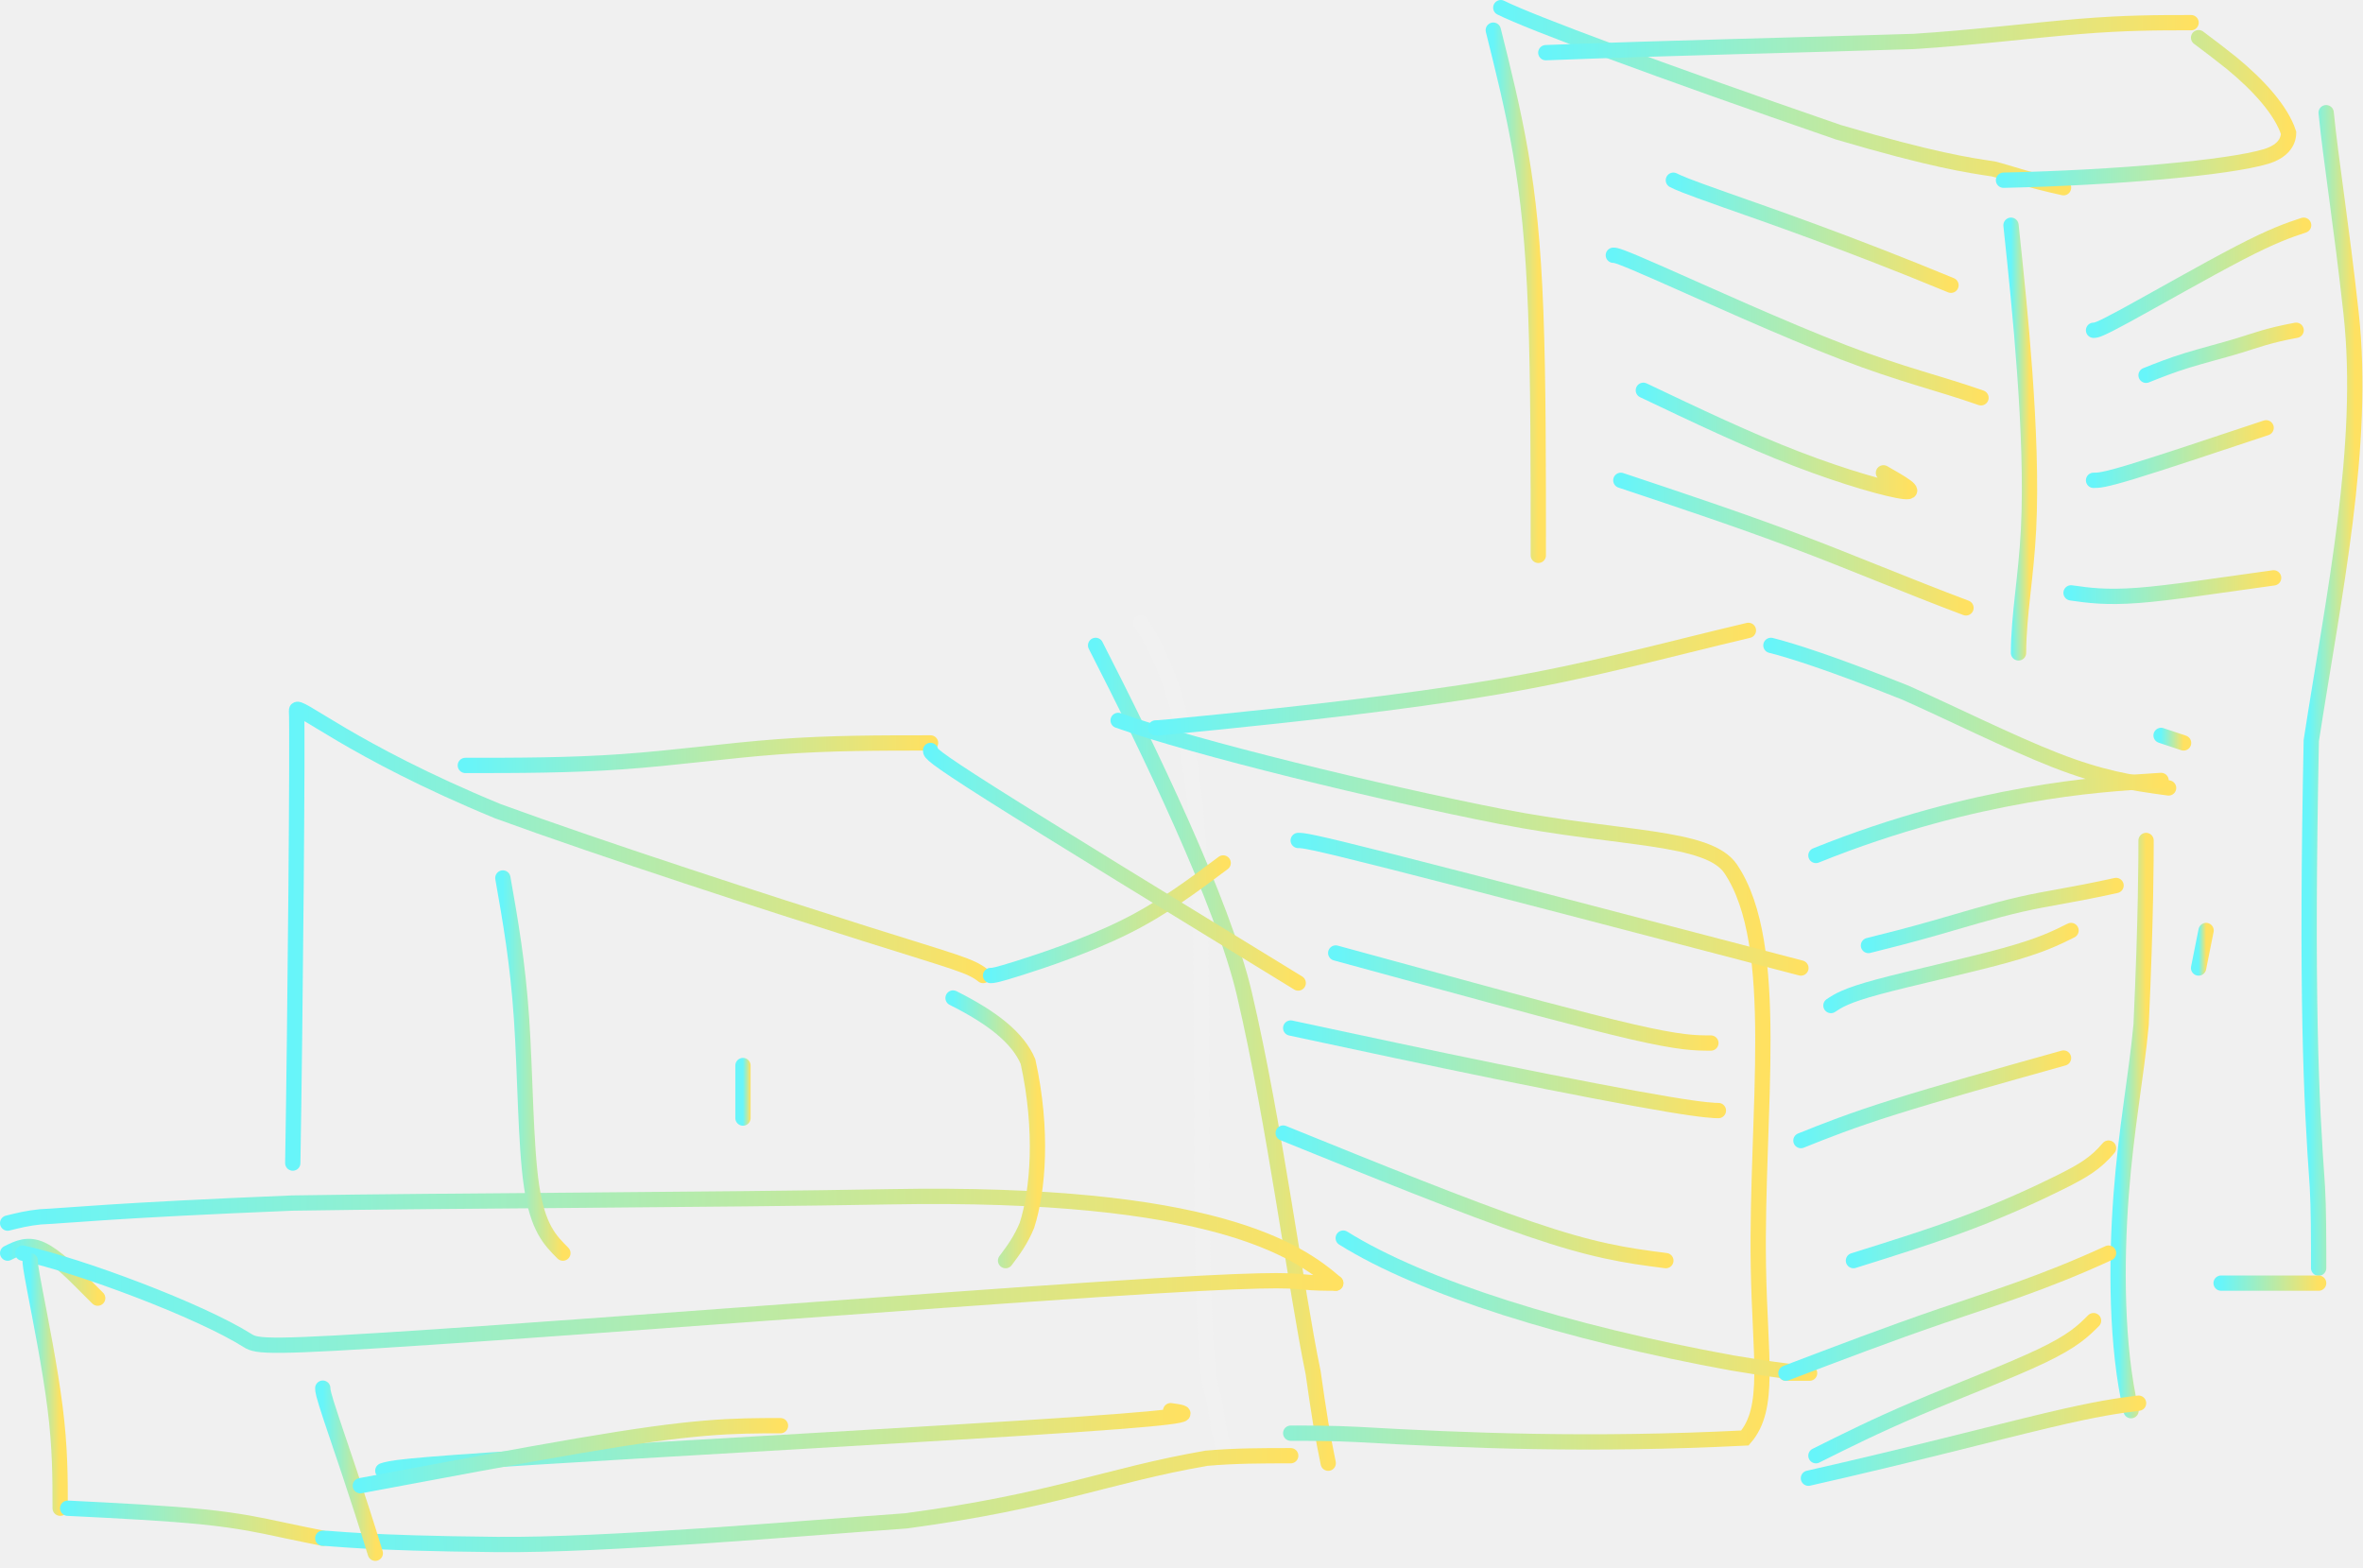
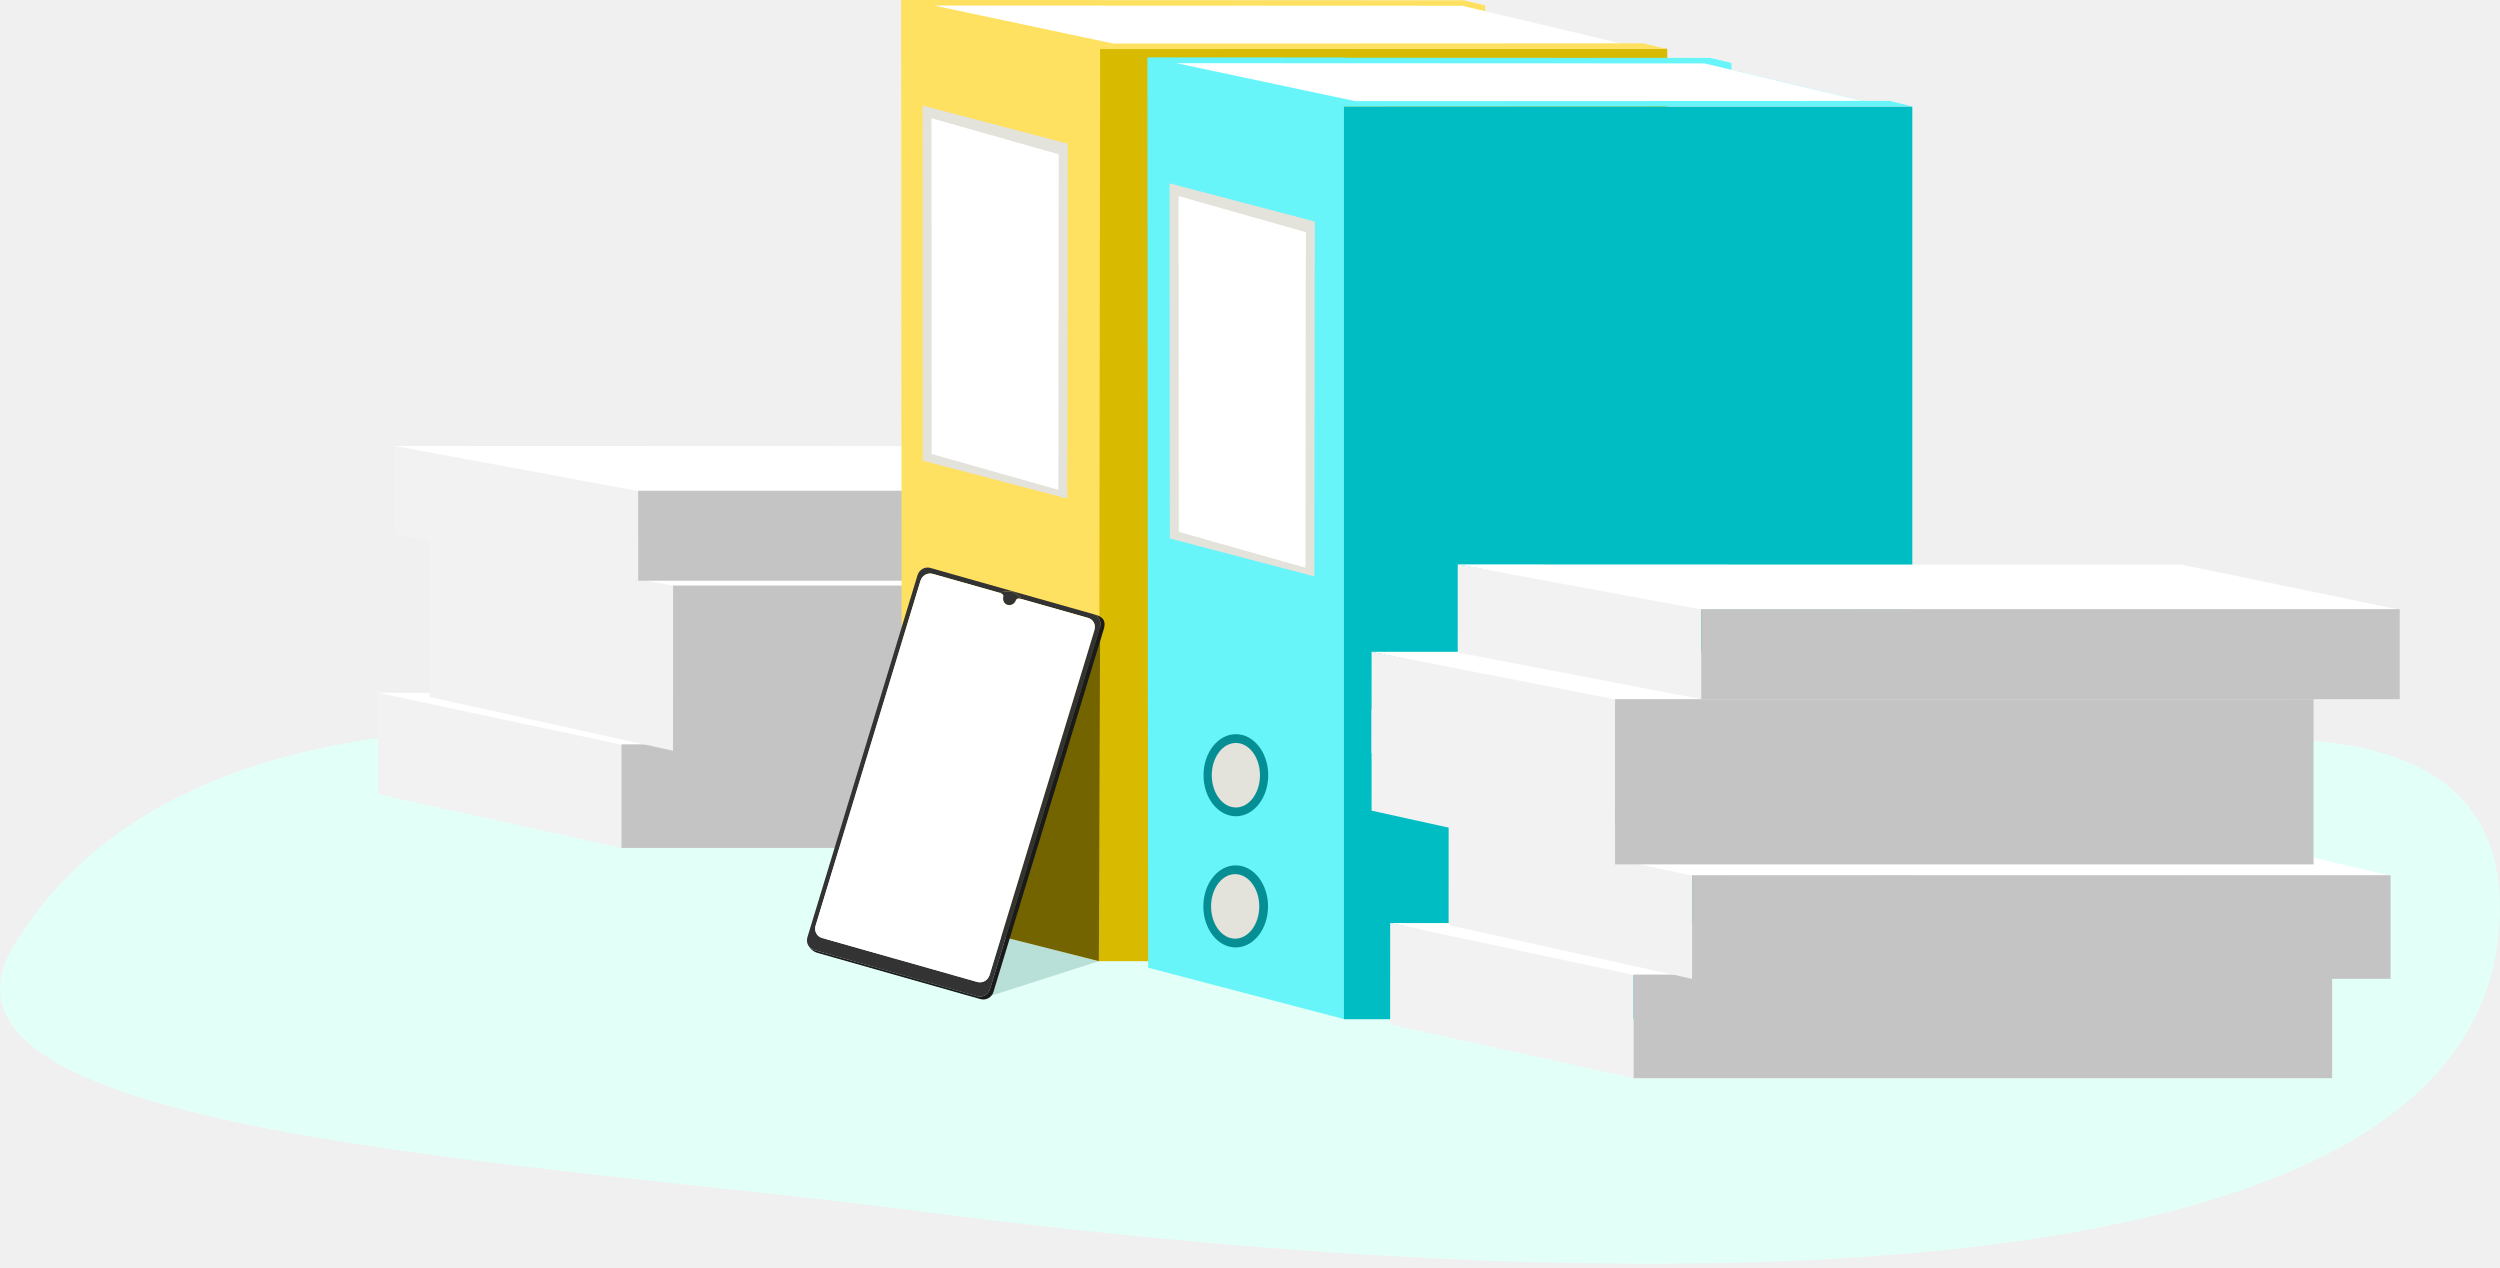
- <svg xmlns="http://www.w3.org/2000/svg" width="309" height="205" viewBox="0 0 309 205" fill="none">
+ <svg xmlns="http://www.w3.org/2000/svg" width="359" height="182" viewBox="0 0 359 182" fill="none">
+   <g clip-path="url(#clip0_445_498)">
+     <path d="M1.988 135.773C44.67 65.315 217.109 135.964 217.109 135.964C217.109 135.964 364.547 70.29 358.838 133.873C353.13 197.457 190.997 181.585 133.147 174.068C75.296 166.551 -14.497 162.985 1.988 135.773Z" fill="#E2FFF8" />
+     <path d="M125.159 139.035L139.218 133.329L157.801 138.025L140.817 143.474L125.159 139.035Z" fill="#B9E0D8" />
+     <path d="M54.283 99.485L89.243 106.321V121.766L54.279 114.047L54.283 99.485Z" fill="#F2F2F2" />
+     <path d="M54.279 99.485L158.239 99.529L189.407 106.952L89.507 106.995L54.279 99.485Z" fill="white" />
+     <path d="M189.549 106.887H89.243V121.766H189.549V106.887Z" fill="#C4C4C4" />
+     <path d="M61.691 85.529L96.651 92.365V107.81L61.687 100.091L61.691 85.529Z" fill="#F2F2F2" />
+     <path d="M61.687 77.278L165.646 77.322L196.815 84.745L96.915 84.788L61.687 77.278Z" fill="white" />
+     <path d="M196.957 84.082H96.651V107.81H196.957V84.082Z" fill="#C4C4C4" />
+     <path d="M61.691 77.278L96.651 84.113V99.559L61.687 91.84L61.691 77.278Z" fill="#F2F2F2" />
+     <path d="M56.684 64.037L91.645 69.974V83.389L56.68 76.685L56.684 64.037Z" fill="#F2F2F2" />
+     <path d="M56.68 64.037L160.64 64.075L191.808 70.522L91.908 70.56L56.68 64.037Z" fill="white" />
+     <path d="M191.95 70.466H91.644V83.389H191.95V70.466Z" fill="#C4C4C4" />
+     <path d="M239.419 6.992H157.801V138.025H239.419V6.992Z" fill="#D8BB00" />
+     <path d="M129.398 0L158.035 7.05L239.241 7.009L235.954 6.219L232.707 6.221L213.262 1.91L213.268 0.769L210.241 0.041L129.398 0Z" fill="#FFE161" />
+     <path d="M164.766 8.276L193.403 15.325L274.61 15.284L271.322 14.494L267.494 14.496L248.639 10.025L248.639 9.044L245.611 8.316L164.766 8.276Z" fill="#67F5FA" />
+     <path d="M129.398 0H157.988L157.801 138.025L129.507 130.63L129.398 0Z" fill="#FFE161" />
+     <path d="M138.726 86.888L157.976 90.031L157.801 138.025L139.218 133.329L138.726 86.888Z" fill="#746400" />
+     <path d="M164.767 8.275H193.251L193.065 146.358L164.875 138.96L164.767 8.275Z" fill="#67F5FA" />
+     <path d="M168.936 9.074L244.761 9.106L267.494 14.495L194.63 14.527L168.936 9.074Z" fill="white" />
+     <path d="M134.149 0.799L209.973 0.831L232.706 6.22L159.843 6.252L134.149 0.799Z" fill="white" />
+     <path d="M274.61 15.325H192.992V146.358H274.61V15.325Z" fill="#00BDC4" />
+     <path d="M167.948 26.329L167.99 77.327L188.739 82.772L188.808 31.808C181.857 29.974 174.901 28.154 167.948 26.329Z" fill="#E3E2DB" />
+     <path d="M169.236 28.159L169.273 76.376L187.459 81.524L187.519 33.339C181.427 31.605 175.331 29.884 169.236 28.159Z" fill="white" />
+     <path d="M132.469 15.155L132.512 66.153L153.26 71.598L153.329 20.634C146.378 18.799 139.423 16.979 132.469 15.155Z" fill="#E3E2DB" />
+     <path d="M133.757 16.976L133.795 65.193L151.98 70.341L152.041 22.156C145.948 20.422 139.852 18.701 133.757 16.976Z" fill="white" />
+     <path d="M177.445 136.053C180.011 136.053 182.092 133.414 182.092 130.16C182.092 126.905 180.011 124.267 177.445 124.267C174.878 124.267 172.798 126.905 172.798 130.16C172.798 133.414 174.878 136.053 177.445 136.053Z" fill="#058F95" />
+     <path d="M177.472 117.215C180.039 117.215 182.119 114.576 182.119 111.322C182.119 108.067 180.039 105.429 177.472 105.429C174.906 105.429 172.825 108.067 172.825 111.322C172.825 114.576 174.906 117.215 177.472 117.215Z" fill="#058F95" />
+     <path d="M177.472 115.955C179.383 115.955 180.932 113.881 180.932 111.322C180.932 108.763 179.383 106.688 177.472 106.688C175.561 106.688 174.012 108.763 174.012 111.322C174.012 113.881 175.561 115.955 177.472 115.955Z" fill="#E3E2DB" />
+     <path d="M177.37 134.793C179.281 134.793 180.83 132.719 180.83 130.16C180.83 127.601 179.281 125.526 177.37 125.526C175.459 125.526 173.91 127.601 173.91 130.16C173.91 132.719 175.459 134.793 177.37 134.793Z" fill="#E3E2DB" />
+     <path d="M142.753 127.584C145.319 127.584 147.4 124.946 147.4 121.691C147.4 118.437 145.319 115.798 142.753 115.798C140.186 115.798 138.106 118.437 138.106 121.691C138.106 124.946 140.186 127.584 142.753 127.584Z" fill="#917E00" />
+     <path d="M142.78 108.747C145.347 108.747 147.427 106.108 147.427 102.854C147.427 99.599 145.347 96.961 142.78 96.961C140.214 96.961 138.133 99.599 138.133 102.854C138.133 106.108 140.214 108.747 142.78 108.747Z" fill="#917E00" />
+     <path d="M142.78 107.487C144.691 107.487 146.24 105.413 146.24 102.853C146.24 100.294 144.691 98.22 142.78 98.22C140.869 98.22 139.32 100.294 139.32 102.853C139.32 105.413 140.869 107.487 142.78 107.487Z" fill="#E3E2DB" />
+     <path d="M142.678 126.325C144.589 126.325 146.138 124.25 146.138 121.691C146.138 119.132 144.589 117.058 142.678 117.058C140.767 117.058 139.218 119.132 139.218 121.691C139.218 124.25 140.767 126.325 142.678 126.325Z" fill="#E3E2DB" />
+     <path d="M199.628 132.547L234.589 139.382V154.827L199.624 147.108L199.628 132.547Z" fill="#F2F2F2" />
+     <path d="M199.624 132.547L303.584 132.59L334.752 140.013L234.852 140.057L199.624 132.547Z" fill="white" />
+     <path d="M334.894 139.949H234.589V154.827H334.894V139.949Z" fill="#C4C4C4" />
+     <path d="M208.024 118.28L242.984 125.116V140.561L208.02 132.842L208.024 118.28Z" fill="#F2F2F2" />
+     <path d="M208.02 118.28L311.98 118.324L343.148 125.747L243.248 125.791L208.02 118.28Z" fill="white" />
+     <path d="M343.29 125.682H242.984V140.561H343.29V125.682Z" fill="#C4C4C4" />
+     <path d="M196.961 101.846L231.921 108.681V124.126L196.957 116.407L196.961 101.846Z" fill="#F2F2F2" />
+     <path d="M196.957 93.594L300.917 93.638L332.085 101.061L232.185 101.105L196.957 93.594Z" fill="white" />
+     <path d="M332.227 100.399H231.921V124.126H332.227V100.399Z" fill="#C4C4C4" />
+     <path d="M196.961 93.594L231.921 100.43V115.875L196.957 108.156L196.961 93.594Z" fill="#F2F2F2" />
+     <path d="M209.332 81.048L244.292 86.985V100.4L209.328 93.695L209.332 81.048Z" fill="#F2F2F2" />
+     <path d="M209.328 81.048L313.288 81.086L344.456 87.533L244.556 87.571L209.328 81.048Z" fill="white" />
+     <path d="M344.598 87.477H244.292V100.4H344.598V87.477Z" fill="#C4C4C4" />
+     <path d="M157.007 88.189C157.787 88.41 158.219 89.232 157.976 90.031L142.167 142.019C141.924 142.818 141.1 143.284 140.32 143.063L116.914 136.428C116.61 136.341 116.359 136.164 116.18 135.932C116.412 136.304 116.8 136.666 117.412 136.839L140.817 143.474C141.597 143.695 142.421 143.23 142.664 142.431L158.473 90.442C158.716 89.643 158.846 88.711 157.3 88.272L157.007 88.189ZM115.889 134.844C115.876 134.893 115.87 134.967 115.877 135.059C115.876 134.988 115.88 134.917 115.889 134.844Z" fill="#1A1A1A" />
+     <path d="M133.601 81.554C132.821 81.333 131.997 81.798 131.754 82.597L115.945 134.586C115.702 135.385 116.134 136.207 116.914 136.428L140.32 143.063C141.1 143.284 141.924 142.818 142.167 142.019L157.976 90.031C158.219 89.232 157.786 88.41 157.006 88.189L133.601 81.554ZM145.282 84.947C145.594 85.035 146.689 85.794 146.627 85.944C146.626 85.945 146.624 85.947 146.624 85.948C146.603 85.977 146.527 85.977 146.375 85.934L156.242 88.731C156.985 88.941 157.397 89.724 157.166 90.485L142.103 140.018C141.871 140.78 141.087 141.223 140.344 141.012L118.042 134.69C117.299 134.479 116.887 133.697 117.119 132.936L132.182 83.402C132.413 82.641 133.197 82.198 133.94 82.409L143.763 85.193C143.68 85.169 143.639 85.145 143.631 85.122C143.631 85.121 143.63 85.117 143.63 85.116L143.631 85.112L143.631 85.108C143.681 84.967 144.975 84.86 145.282 84.947Z" fill="#333333" />
+     <path d="M133.941 82.409C133.197 82.198 132.413 82.641 132.182 83.402L117.119 132.936C116.887 133.697 117.299 134.479 118.042 134.69L140.344 141.012C141.087 141.223 141.871 140.779 142.103 140.018L157.166 90.485C157.397 89.723 156.985 88.941 156.242 88.731L146.376 85.934C146.073 85.848 145.889 86.154 145.889 86.154C145.729 86.681 145.197 86.996 144.701 86.855C144.205 86.715 143.933 86.172 144.093 85.645C144.135 85.508 143.967 85.251 143.763 85.193L133.941 82.409Z" fill="white" />
+     <path d="M145.282 84.947C144.975 84.86 143.681 84.965 143.631 85.106C143.631 85.107 143.631 85.111 143.631 85.112L143.63 85.116C143.63 85.117 143.631 85.121 143.631 85.122C143.638 85.144 143.68 85.169 143.763 85.193C143.967 85.251 144.135 85.508 144.093 85.645C143.933 86.172 144.205 86.714 144.701 86.855C145.197 86.996 145.729 86.681 145.889 86.154C145.889 86.154 146.073 85.848 146.375 85.934C146.527 85.977 146.603 85.977 146.624 85.948C146.624 85.947 146.626 85.944 146.627 85.944C146.689 85.794 145.594 85.035 145.282 84.947Z" fill="#333333" />
+   </g>
  <defs>
-     <linearGradient id="paint0_linear_368_3337" x1="143.27" y1="137.873" x2="173.686" y2="137.873" gradientUnits="userSpaceOnUse">
-       <stop stop-color="#67F5FA" />
-       <stop offset="1" stop-color="#FFE161" />
-     </linearGradient>
-     <linearGradient id="paint1_linear_368_3337" x1="146.213" y1="141.387" x2="230.525" y2="141.387" gradientUnits="userSpaceOnUse">
-       <stop stop-color="#67F5FA" />
-       <stop offset="1" stop-color="#FFE161" />
-     </linearGradient>
-     <linearGradient id="paint2_linear_368_3337" x1="175.648" y1="170.742" x2="236.648" y2="170.742" gradientUnits="userSpaceOnUse">
-       <stop stop-color="#67F5FA" />
-       <stop offset="1" stop-color="#FFE161" />
-     </linearGradient>
-     <linearGradient id="paint3_linear_368_3337" x1="167.799" y1="156.515" x2="217.838" y2="156.515" gradientUnits="userSpaceOnUse">
-       <stop stop-color="#67F5FA" />
-       <stop offset="1" stop-color="#FFE161" />
-     </linearGradient>
-     <linearGradient id="paint4_linear_368_3337" x1="168.78" y1="139.836" x2="224.707" y2="139.836" gradientUnits="userSpaceOnUse">
-       <stop stop-color="#67F5FA" />
-       <stop offset="1" stop-color="#FFE161" />
-     </linearGradient>
-     <linearGradient id="paint5_linear_368_3337" x1="174.667" y1="130.514" x2="223.725" y2="130.514" gradientUnits="userSpaceOnUse">
-       <stop stop-color="#67F5FA" />
-       <stop offset="1" stop-color="#FFE161" />
-     </linearGradient>
-     <linearGradient id="paint6_linear_368_3337" x1="151.119" y1="88.815" x2="228.631" y2="88.815" gradientUnits="userSpaceOnUse">
-       <stop stop-color="#67F5FA" />
-       <stop offset="1" stop-color="#FFE161" />
-     </linearGradient>
-     <linearGradient id="paint7_linear_368_3337" x1="231.575" y1="93.721" x2="283.577" y2="93.721" gradientUnits="userSpaceOnUse">
-       <stop stop-color="#67F5FA" />
-       <stop offset="1" stop-color="#FFE161" />
-     </linearGradient>
-     <linearGradient id="paint8_linear_368_3337" x1="237.462" y1="106.966" x2="282.596" y2="106.966" gradientUnits="userSpaceOnUse">
-       <stop stop-color="#67F5FA" />
-       <stop offset="1" stop-color="#FFE161" />
-     </linearGradient>
-     <linearGradient id="paint9_linear_368_3337" x1="276.975" y1="147.194" x2="280.633" y2="147.194" gradientUnits="userSpaceOnUse">
-       <stop stop-color="#67F5FA" />
-       <stop offset="1" stop-color="#FFE161" />
-     </linearGradient>
-     <linearGradient id="paint10_linear_368_3337" x1="236.481" y1="188.403" x2="279.652" y2="188.403" gradientUnits="userSpaceOnUse">
-       <stop stop-color="#67F5FA" />
-       <stop offset="1" stop-color="#FFE161" />
-     </linearGradient>
-     <linearGradient id="paint11_linear_368_3337" x1="237.462" y1="181.535" x2="273.765" y2="181.535" gradientUnits="userSpaceOnUse">
-       <stop stop-color="#67F5FA" />
-       <stop offset="1" stop-color="#FFE161" />
-     </linearGradient>
-     <linearGradient id="paint12_linear_368_3337" x1="233.537" y1="171.723" x2="275.727" y2="171.723" gradientUnits="userSpaceOnUse">
-       <stop stop-color="#67F5FA" />
-       <stop offset="1" stop-color="#FFE161" />
-     </linearGradient>
-     <linearGradient id="paint13_linear_368_3337" x1="242.368" y1="157.497" x2="275.727" y2="157.497" gradientUnits="userSpaceOnUse">
-       <stop stop-color="#67F5FA" />
-       <stop offset="1" stop-color="#FFE161" />
-     </linearGradient>
-     <linearGradient id="paint14_linear_368_3337" x1="235.499" y1="143.76" x2="269.84" y2="143.76" gradientUnits="userSpaceOnUse">
-       <stop stop-color="#67F5FA" />
-       <stop offset="1" stop-color="#FFE161" />
-     </linearGradient>
-     <linearGradient id="paint15_linear_368_3337" x1="239.424" y1="126.59" x2="270.822" y2="126.59" gradientUnits="userSpaceOnUse">
-       <stop stop-color="#67F5FA" />
-       <stop offset="1" stop-color="#FFE161" />
-     </linearGradient>
-     <linearGradient id="paint16_linear_368_3337" x1="244.33" y1="119.722" x2="276.709" y2="119.722" gradientUnits="userSpaceOnUse">
-       <stop stop-color="#67F5FA" />
-       <stop offset="1" stop-color="#FFE161" />
-     </linearGradient>
-     <linearGradient id="paint17_linear_368_3337" x1="169.761" y1="118.25" x2="235.499" y2="118.25" gradientUnits="userSpaceOnUse">
-       <stop stop-color="#67F5FA" />
-       <stop offset="1" stop-color="#FFE161" />
-     </linearGradient>
-     <linearGradient id="paint18_linear_368_3337" x1="195.271" y1="38.285" x2="201.158" y2="38.285" gradientUnits="userSpaceOnUse">
-       <stop stop-color="#67F5FA" />
-       <stop offset="1" stop-color="#FFE161" />
-     </linearGradient>
-     <linearGradient id="paint19_linear_368_3337" x1="196.253" y1="12.774" x2="269.84" y2="12.774" gradientUnits="userSpaceOnUse">
-       <stop stop-color="#67F5FA" />
-       <stop offset="1" stop-color="#FFE161" />
-     </linearGradient>
-     <linearGradient id="paint20_linear_368_3337" x1="202.14" y1="4.925" x2="286.52" y2="4.925" gradientUnits="userSpaceOnUse">
-       <stop stop-color="#67F5FA" />
-       <stop offset="1" stop-color="#FFE161" />
-     </linearGradient>
-     <linearGradient id="paint21_linear_368_3337" x1="261.991" y1="14.246" x2="299.27" y2="14.246" gradientUnits="userSpaceOnUse">
-       <stop stop-color="#67F5FA" />
-       <stop offset="1" stop-color="#FFE161" />
-     </linearGradient>
-     <linearGradient id="paint22_linear_368_3337" x1="262.972" y1="57.417" x2="265.39" y2="57.417" gradientUnits="userSpaceOnUse">
-       <stop stop-color="#67F5FA" />
-       <stop offset="1" stop-color="#FFE161" />
-     </linearGradient>
-     <linearGradient id="paint23_linear_368_3337" x1="301.957" y1="90.287" x2="307.925" y2="90.287" gradientUnits="userSpaceOnUse">
-       <stop stop-color="#67F5FA" />
-       <stop offset="1" stop-color="#FFE161" />
-     </linearGradient>
-     <linearGradient id="paint24_linear_368_3337" x1="290.445" y1="168.299" x2="303.2" y2="168.299" gradientUnits="userSpaceOnUse">
-       <stop stop-color="#67F5FA" />
-       <stop offset="1" stop-color="#FFE161" />
-     </linearGradient>
-     <linearGradient id="paint25_linear_368_3337" x1="211.951" y1="71.154" x2="257.085" y2="71.154" gradientUnits="userSpaceOnUse">
-       <stop stop-color="#67F5FA" />
-       <stop offset="1" stop-color="#FFE161" />
-     </linearGradient>
-     <linearGradient id="paint26_linear_368_3337" x1="214.895" y1="57.667" x2="249.716" y2="57.667" gradientUnits="userSpaceOnUse">
-       <stop stop-color="#67F5FA" />
-       <stop offset="1" stop-color="#FFE161" />
-     </linearGradient>
-     <linearGradient id="paint27_linear_368_3337" x1="210.97" y1="42.7" x2="259.047" y2="42.7" gradientUnits="userSpaceOnUse">
-       <stop stop-color="#67F5FA" />
-       <stop offset="1" stop-color="#FFE161" />
-     </linearGradient>
-     <linearGradient id="paint28_linear_368_3337" x1="218.82" y1="30.435" x2="255.123" y2="30.435" gradientUnits="userSpaceOnUse">
-       <stop stop-color="#67F5FA" />
-       <stop offset="1" stop-color="#FFE161" />
-     </linearGradient>
-     <linearGradient id="paint29_linear_368_3337" x1="273.765" y1="36.322" x2="301.238" y2="36.322" gradientUnits="userSpaceOnUse">
-       <stop stop-color="#67F5FA" />
-       <stop offset="1" stop-color="#FFE161" />
-     </linearGradient>
-     <linearGradient id="paint30_linear_368_3337" x1="280.633" y1="46.134" x2="300.257" y2="46.134" gradientUnits="userSpaceOnUse">
-       <stop stop-color="#67F5FA" />
-       <stop offset="1" stop-color="#FFE161" />
-     </linearGradient>
-     <linearGradient id="paint31_linear_368_3337" x1="273.765" y1="59.38" x2="296.332" y2="59.38" gradientUnits="userSpaceOnUse">
-       <stop stop-color="#67F5FA" />
-       <stop offset="1" stop-color="#FFE161" />
-     </linearGradient>
-     <linearGradient id="paint32_linear_368_3337" x1="270.822" y1="76.78" x2="297.313" y2="76.78" gradientUnits="userSpaceOnUse">
-       <stop stop-color="#67F5FA" />
-       <stop offset="1" stop-color="#FFE161" />
-     </linearGradient>
-     <linearGradient id="paint33_linear_368_3337" x1="282.595" y1="96.664" x2="285.539" y2="96.664" gradientUnits="userSpaceOnUse">
-       <stop stop-color="#67F5FA" />
-       <stop offset="1" stop-color="#FFE161" />
-     </linearGradient>
-     <linearGradient id="paint34_linear_368_3337" x1="287.501" y1="124.137" x2="288.482" y2="124.137" gradientUnits="userSpaceOnUse">
-       <stop stop-color="#67F5FA" />
-       <stop offset="1" stop-color="#FFE161" />
-     </linearGradient>
-     <linearGradient id="paint35_linear_368_3337" x1="1" y1="166.381" x2="12.774" y2="166.381" gradientUnits="userSpaceOnUse">
-       <stop stop-color="#67F5FA" />
-       <stop offset="1" stop-color="#FFE161" />
-     </linearGradient>
-     <linearGradient id="paint36_linear_368_3337" x1="2.963" y1="169.897" x2="174.667" y2="169.897" gradientUnits="userSpaceOnUse">
-       <stop stop-color="#67F5FA" />
-       <stop offset="1" stop-color="#FFE161" />
-     </linearGradient>
-     <linearGradient id="paint37_linear_368_3337" x1="1" y1="162.125" x2="174.667" y2="162.125" gradientUnits="userSpaceOnUse">
-       <stop stop-color="#67F5FA" />
-       <stop offset="1" stop-color="#FFE161" />
-     </linearGradient>
-     <linearGradient id="paint38_linear_368_3337" x1="3.944" y1="181.045" x2="7.868" y2="181.045" gradientUnits="userSpaceOnUse">
-       <stop stop-color="#67F5FA" />
-       <stop offset="1" stop-color="#FFE161" />
-     </linearGradient>
-     <linearGradient id="paint39_linear_368_3337" x1="8.849" y1="199.196" x2="42.209" y2="199.196" gradientUnits="userSpaceOnUse">
-       <stop stop-color="#67F5FA" />
-       <stop offset="1" stop-color="#FFE161" />
-     </linearGradient>
-     <linearGradient id="paint40_linear_368_3337" x1="42.209" y1="196.175" x2="168.78" y2="196.175" gradientUnits="userSpaceOnUse">
-       <stop stop-color="#67F5FA" />
-       <stop offset="1" stop-color="#FFE161" />
-     </linearGradient>
-     <linearGradient id="paint41_linear_368_3337" x1="42.209" y1="192.328" x2="49.077" y2="192.328" gradientUnits="userSpaceOnUse">
-       <stop stop-color="#67F5FA" />
-       <stop offset="1" stop-color="#FFE161" />
-     </linearGradient>
-     <linearGradient id="paint42_linear_368_3337" x1="50.059" y1="188.403" x2="154.683" y2="188.403" gradientUnits="userSpaceOnUse">
-       <stop stop-color="#67F5FA" />
-       <stop offset="1" stop-color="#FFE161" />
-     </linearGradient>
-     <linearGradient id="paint43_linear_368_3337" x1="47.115" y1="190.366" x2="102.061" y2="190.366" gradientUnits="userSpaceOnUse">
-       <stop stop-color="#67F5FA" />
-       <stop offset="1" stop-color="#FFE161" />
-     </linearGradient>
-     <linearGradient id="paint44_linear_368_3337" x1="38.285" y1="122.432" x2="128.552" y2="122.432" gradientUnits="userSpaceOnUse">
-       <stop stop-color="#67F5FA" />
-       <stop offset="1" stop-color="#FFE161" />
-     </linearGradient>
-     <linearGradient id="paint45_linear_368_3337" x1="129.533" y1="120.212" x2="159.95" y2="120.212" gradientUnits="userSpaceOnUse">
-       <stop stop-color="#67F5FA" />
-       <stop offset="1" stop-color="#FFE161" />
-     </linearGradient>
-     <linearGradient id="paint46_linear_368_3337" x1="60.851" y1="98.626" x2="121.684" y2="98.626" gradientUnits="userSpaceOnUse">
-       <stop stop-color="#67F5FA" />
-       <stop offset="1" stop-color="#FFE161" />
-     </linearGradient>
-     <linearGradient id="paint47_linear_368_3337" x1="121.684" y1="113.344" x2="169.761" y2="113.344" gradientUnits="userSpaceOnUse">
-       <stop stop-color="#67F5FA" />
-       <stop offset="1" stop-color="#FFE161" />
-     </linearGradient>
-     <linearGradient id="paint48_linear_368_3337" x1="65.757" y1="139.345" x2="73.607" y2="139.345" gradientUnits="userSpaceOnUse">
-       <stop stop-color="#67F5FA" />
-       <stop offset="1" stop-color="#FFE161" />
-     </linearGradient>
-     <linearGradient id="paint49_linear_368_3337" x1="124.627" y1="147.685" x2="135.664" y2="147.685" gradientUnits="userSpaceOnUse">
-       <stop stop-color="#67F5FA" />
-       <stop offset="1" stop-color="#FFE161" />
-     </linearGradient>
-     <linearGradient id="paint50_linear_368_3337" x1="97.155" y1="142.779" x2="98.155" y2="142.779" gradientUnits="userSpaceOnUse">
-       <stop stop-color="#67F5FA" />
-       <stop offset="1" stop-color="#FFE161" />
-     </linearGradient>
+     <clipPath id="clip0_445_498">
+       <rect width="359" height="181.48" fill="white" />
+     </clipPath>
  </defs>
-   <path d="M149.157 81.456C153.395 87.627 156.349 98.116 156.839 113.687C157.268 127.31 157.006 152.571 157.33 166.229C157.654 179.887 158.301 181.182 158.635 182.497C158.968 183.811 158.968 185.107 159.949 189.384" stroke="#F1F1F1" stroke-width="2" stroke-linecap="round" />
-   <path d="M143.27 84.4C150.099 97.734 159.93 118.034 162.721 129.975C166.731 147.125 169.408 168.368 171.719 179.539C172.047 181.839 172.371 184.106 172.7 186.083C173.028 188.06 173.352 189.679 173.686 191.347" stroke="url(#paint0_linear_368_3337)" stroke-width="2" stroke-linecap="round" />
-   <path d="M146.213 94.211C156.26 97.783 180.495 103.689 196.336 106.79C211.863 109.829 223.382 109.252 226.321 113.629C233.034 123.626 229.612 145.438 229.936 165.532C230.13 177.57 231.575 184.125 228.175 188.05C208.056 189.061 191.779 188.403 177.493 187.589C174.373 187.422 171.135 187.422 168.78 187.422" stroke="url(#paint1_linear_368_3337)" stroke-width="2" stroke-linecap="round" />
-   <path d="M175.648 161.912C186.009 168.387 204.946 174.314 226.522 178.238C234.499 179.573 236.441 179.573 236.633 179.573C236.824 179.573 235.205 179.573 233.537 179.573" stroke="url(#paint2_linear_368_3337)" stroke-width="2" stroke-linecap="round" />
-   <path d="M167.799 148.175C179.779 153.032 191.759 157.889 200.035 160.715C208.311 163.54 212.52 164.188 217.838 164.855" stroke="url(#paint3_linear_368_3337)" stroke-width="2" stroke-linecap="round" />
-   <path d="M168.78 134.439C177.846 136.382 186.912 138.325 195.792 140.135C204.671 141.945 213.09 143.564 218.074 144.398C223.058 145.232 224.353 145.232 224.707 145.232" stroke="url(#paint4_linear_368_3337)" stroke-width="2" stroke-linecap="round" />
-   <path d="M174.667 124.627C178.229 125.599 181.79 126.57 188.968 128.528C196.145 130.485 206.83 133.399 213.305 134.9C219.781 136.401 221.724 136.401 223.725 136.401" stroke="url(#paint5_linear_368_3337)" stroke-width="2" stroke-linecap="round" />
-   <path d="M151.119 95.192C151.443 95.192 151.766 95.192 159.704 94.383C167.642 93.573 183.183 91.954 195.723 89.825C208.262 87.696 217.328 85.106 228.631 82.437" stroke="url(#paint6_linear_368_3337)" stroke-width="2" stroke-linecap="round" />
-   <path d="M231.575 84.4C234.165 85.047 239.385 86.676 249.157 90.581C255.044 93.191 262.815 97.076 268.761 99.402C274.707 101.727 278.592 102.375 283.577 103.042" stroke="url(#paint7_linear_368_3337)" stroke-width="2" stroke-linecap="round" />
-   <path d="M282.596 102.061C277.415 102.384 272.234 102.708 264.871 104.008C257.507 105.308 248.117 107.575 237.462 111.872" stroke="url(#paint8_linear_368_3337)" stroke-width="2" stroke-linecap="round" />
-   <path d="M280.633 109.91C280.633 111.853 280.633 119.977 279.986 134.007C279.338 140.915 278.043 147.391 277.376 156.231C276.709 165.071 276.709 176.08 278.671 184.479" stroke="url(#paint9_linear_368_3337)" stroke-width="2" stroke-linecap="round" />
-   <path d="M279.652 183.498C277.062 183.821 274.471 184.145 267.633 185.769C260.794 187.393 249.785 190.307 236.481 193.309" stroke="url(#paint10_linear_368_3337)" stroke-width="2" stroke-linecap="round" />
-   <path d="M237.462 190.366C241.347 188.423 245.233 186.48 250.634 184.184C256.035 181.888 262.835 179.298 266.985 177.316C271.135 175.334 272.431 174.039 273.765 172.705" stroke="url(#paint11_linear_368_3337)" stroke-width="2" stroke-linecap="round" />
-   <path d="M233.537 179.573C240.337 176.983 247.136 174.392 253.877 172.087C260.617 169.781 267.093 167.838 275.727 163.874" stroke="url(#paint12_linear_368_3337)" stroke-width="2" stroke-linecap="round" />
-   <path d="M242.368 164.855C247.548 163.236 252.729 161.617 257.502 159.812C262.275 158.007 266.485 156.064 269.463 154.578C272.44 153.091 274.059 152.12 275.727 150.138" stroke="url(#paint13_linear_368_3337)" stroke-width="2" stroke-linecap="round" />
-   <path d="M235.499 149.157C238.737 147.861 241.975 146.566 247.69 144.766C253.406 142.965 261.5 140.699 269.84 138.364" stroke="url(#paint14_linear_368_3337)" stroke-width="2" stroke-linecap="round" />
-   <path d="M239.424 131.496C240.395 130.848 241.367 130.201 245.591 129.057C249.815 127.914 257.262 126.295 262.069 124.976C266.877 123.656 268.82 122.685 270.822 121.684" stroke="url(#paint15_linear_368_3337)" stroke-width="2" stroke-linecap="round" />
-   <path d="M244.33 123.646C246.92 122.999 249.511 122.351 252.95 121.37C256.389 120.389 260.598 119.094 264.223 118.265C267.849 117.435 270.763 117.112 276.709 115.797" stroke="url(#paint16_linear_368_3337)" stroke-width="2" stroke-linecap="round" />
-   <path d="M169.761 109.91C170.409 109.91 171.056 109.91 181.913 112.662C192.769 115.414 213.816 120.919 235.499 126.59" stroke="url(#paint17_linear_368_3337)" stroke-width="2" stroke-linecap="round" />
-   <path d="M195.271 3.944C196.567 9.124 197.862 14.305 198.853 20.05C199.844 25.794 200.491 31.946 200.825 40.782C201.158 49.617 201.158 60.95 201.158 72.626" stroke="url(#paint18_linear_368_3337)" stroke-width="2" stroke-linecap="round" />
-   <path d="M196.253 1C200.138 2.943 216.71 9.124 240.405 17.297C252.768 20.938 257.399 21.605 260.657 22.09C262.619 22.576 265.209 23.547 269.84 24.548" stroke="url(#paint19_linear_368_3337)" stroke-width="2" stroke-linecap="round" />
-   <path d="M202.14 6.887C218.977 6.24 235.097 5.906 250.266 5.42C257.988 4.935 265.759 3.963 271.866 3.463C277.974 2.963 282.183 2.963 286.52 2.963" stroke="url(#paint20_linear_368_3337)" stroke-width="2" stroke-linecap="round" />
-   <path d="M261.991 23.567C276.65 23.243 291.397 21.938 296.298 20.471C298.356 19.855 299.256 18.681 299.27 17.371C298.314 14.442 295.37 11.155 291.779 8.217C290.131 6.897 288.836 5.926 287.501 4.925" stroke="url(#paint21_linear_368_3337)" stroke-width="2" stroke-linecap="round" />
-   <path d="M262.972 29.454C263.62 35.606 264.267 41.758 264.763 48.651C265.258 55.543 265.582 62.99 265.263 69.255C264.944 75.52 263.973 80.377 263.953 85.381" stroke="url(#paint22_linear_368_3337)" stroke-width="2" stroke-linecap="round" />
-   <path d="M304.181 14.737C304.829 21.212 306.134 29.081 307.444 40.968C309.348 58.255 305.182 77.767 302.238 96.846C301.561 130.171 302.219 143.819 303.033 155.171C303.2 157.948 303.2 161.833 303.2 165.837" stroke="url(#paint23_linear_368_3337)" stroke-width="2" stroke-linecap="round" />
-   <path d="M303.2 167.799H290.445" stroke="url(#paint24_linear_368_3337)" stroke-width="2" stroke-linecap="round" />
-   <path d="M211.951 62.814C219.722 65.404 227.493 67.994 234.896 70.786C242.299 73.577 249.098 76.491 257.085 79.494" stroke="url(#paint25_linear_368_3337)" stroke-width="2" stroke-linecap="round" />
-   <path d="M214.895 51.04C221.694 54.278 228.494 57.516 234.911 59.993C241.328 62.47 247.156 64.089 249.025 64.276C250.894 64.462 248.627 63.167 246.292 61.833" stroke="url(#paint26_linear_368_3337)" stroke-width="2" stroke-linecap="round" />
-   <path d="M210.97 33.379C211.294 33.379 211.618 33.379 217.127 35.807C222.636 38.236 233.321 43.092 241.092 46.08C248.863 49.068 253.396 50.039 259.047 52.021" stroke="url(#paint27_linear_368_3337)" stroke-width="2" stroke-linecap="round" />
-   <path d="M218.82 23.567C219.467 23.891 220.115 24.215 225.629 26.162C231.143 28.11 241.504 31.672 255.123 37.303" stroke="url(#paint28_linear_368_3337)" stroke-width="2" stroke-linecap="round" />
-   <path d="M273.765 43.191C274.089 43.191 274.413 43.191 277.979 41.248C281.546 39.305 288.345 35.42 292.819 33.094C297.293 30.769 299.236 30.121 301.238 29.454" stroke="url(#paint29_linear_368_3337)" stroke-width="2" stroke-linecap="round" />
-   <path d="M280.633 49.077C282.252 48.43 283.871 47.782 286 47.125C288.129 46.468 290.72 45.82 292.863 45.163C295.007 44.505 296.626 43.858 300.257 43.19" stroke="url(#paint30_linear_368_3337)" stroke-width="2" stroke-linecap="round" />
-   <path d="M273.765 62.814C274.413 62.814 275.06 62.814 278.794 61.681C282.527 60.547 289.326 58.281 296.332 55.946" stroke="url(#paint31_linear_368_3337)" stroke-width="2" stroke-linecap="round" />
-   <path d="M270.822 77.531C273.088 77.855 275.355 78.179 279.598 77.86C283.842 77.541 289.994 76.57 297.313 75.569" stroke="url(#paint32_linear_368_3337)" stroke-width="2" stroke-linecap="round" />
-   <path d="M282.595 96.174L285.539 97.155" stroke="url(#paint33_linear_368_3337)" stroke-width="2" stroke-linecap="round" />
-   <path d="M288.482 121.684L287.501 126.59" stroke="url(#paint34_linear_368_3337)" stroke-width="2" stroke-linecap="round" />
-   <path d="M12.774 169.761C12.45 169.437 12.127 169.114 10.827 167.814C9.527 166.513 7.26 164.247 5.445 163.403C3.63 162.559 2.335 163.207 1 163.874" stroke="url(#paint35_linear_368_3337)" stroke-width="2" stroke-linecap="round" />
-   <path d="M2.963 163.874C10.429 165.493 26.138 171.37 32.378 175.31C33.623 176.096 34.988 176.296 56.701 174.844C78.414 173.391 120.506 170.154 143.324 168.648C166.141 167.141 168.407 167.465 170.222 167.632C172.037 167.799 173.333 167.799 174.667 167.799" stroke="url(#paint36_linear_368_3337)" stroke-width="2" stroke-linecap="round" />
-   <path d="M174.667 167.799C169.8 163.57 158.674 155.73 116.395 156.506C93.915 156.918 58.3 157.006 38.172 157.33C14.482 158.301 8.869 158.968 5.278 159.13C3.63 159.292 2.335 159.616 1 159.949" stroke="url(#paint37_linear_368_3337)" stroke-width="2" stroke-linecap="round" />
-   <path d="M3.944 164.855C3.944 165.179 3.944 165.503 4.591 168.908C5.239 172.312 6.534 178.788 7.201 184.067C7.868 189.345 7.868 193.231 7.868 197.234" stroke="url(#paint38_linear_368_3337)" stroke-width="2" stroke-linecap="round" />
-   <path d="M8.849 197.234C15.325 197.558 21.801 197.881 26.594 198.372C31.387 198.863 34.301 199.51 36.612 200.006C38.922 200.501 40.541 200.825 42.209 201.159" stroke="url(#paint39_linear_368_3337)" stroke-width="2" stroke-linecap="round" />
-   <path d="M42.209 201.159C43.504 201.159 47.409 201.806 64.943 201.978C79.246 202.118 104.494 199.883 118.475 198.887C138.02 196.263 144.545 192.995 157.766 190.699C161.549 190.366 165.11 190.366 168.78 190.366" stroke="url(#paint40_linear_368_3337)" stroke-width="2" stroke-linecap="round" />
-   <path d="M42.209 181.535C42.209 181.859 42.209 182.183 43.343 185.587C44.476 188.992 46.742 195.468 49.077 203.121" stroke="url(#paint41_linear_368_3337)" stroke-width="2" stroke-linecap="round" />
-   <path d="M50.059 192.328C51.03 192.004 52.001 191.68 70.148 190.542C88.295 189.404 123.587 187.461 140.635 186.299C157.683 185.136 155.416 184.812 153.081 184.479" stroke="url(#paint42_linear_368_3337)" stroke-width="2" stroke-linecap="round" />
-   <path d="M47.115 194.29C57.476 192.348 67.837 190.405 75.603 189.08C83.369 187.756 88.226 187.108 92.185 186.775C96.144 186.441 99.058 186.441 102.061 186.441" stroke="url(#paint43_linear_368_3337)" stroke-width="2" stroke-linecap="round" />
-   <path d="M38.285 152.1C38.608 133.311 38.942 95.212 38.775 92.916C38.685 91.68 45.751 98.106 65.1 106.083C78.944 111.146 100.962 118.269 113.113 122.101C125.265 125.932 126.884 126.256 128.552 127.571" stroke="url(#paint44_linear_368_3337)" stroke-width="2" stroke-linecap="round" />
-   <path d="M129.533 127.571C129.857 127.571 130.181 127.571 133.262 126.6C136.343 125.628 142.171 123.685 147.116 121.228C152.061 118.77 155.946 115.856 159.95 112.853" stroke="url(#paint45_linear_368_3337)" stroke-width="2" stroke-linecap="round" />
-   <path d="M60.851 100.098C67.651 100.098 74.45 100.098 81.353 99.612C88.255 99.127 95.055 98.156 101.796 97.655C108.536 97.155 115.012 97.155 121.684 97.155" stroke="url(#paint46_linear_368_3337)" stroke-width="2" stroke-linecap="round" />
-   <path d="M121.684 98.136C121.684 98.46 121.684 98.783 129.617 103.807C137.549 108.831 153.415 118.544 169.761 128.552" stroke="url(#paint47_linear_368_3337)" stroke-width="2" stroke-linecap="round" />
-   <path d="M65.757 114.816C66.729 120.32 67.7 125.824 68.2 133.193C68.701 140.562 68.701 149.628 69.51 155.107C70.32 160.587 71.939 162.206 73.607 163.874" stroke="url(#paint48_linear_368_3337)" stroke-width="2" stroke-linecap="round" />
-   <path d="M124.627 130.514C129.808 133.105 133.124 135.734 134.429 138.83C136.401 147.822 135.754 155.672 134.287 160.244C133.468 162.226 132.496 163.521 131.496 164.855" stroke="url(#paint49_linear_368_3337)" stroke-width="2" stroke-linecap="round" />
-   <path d="M97.155 139.345V146.213" stroke="url(#paint50_linear_368_3337)" stroke-width="2" stroke-linecap="round" />
</svg>
